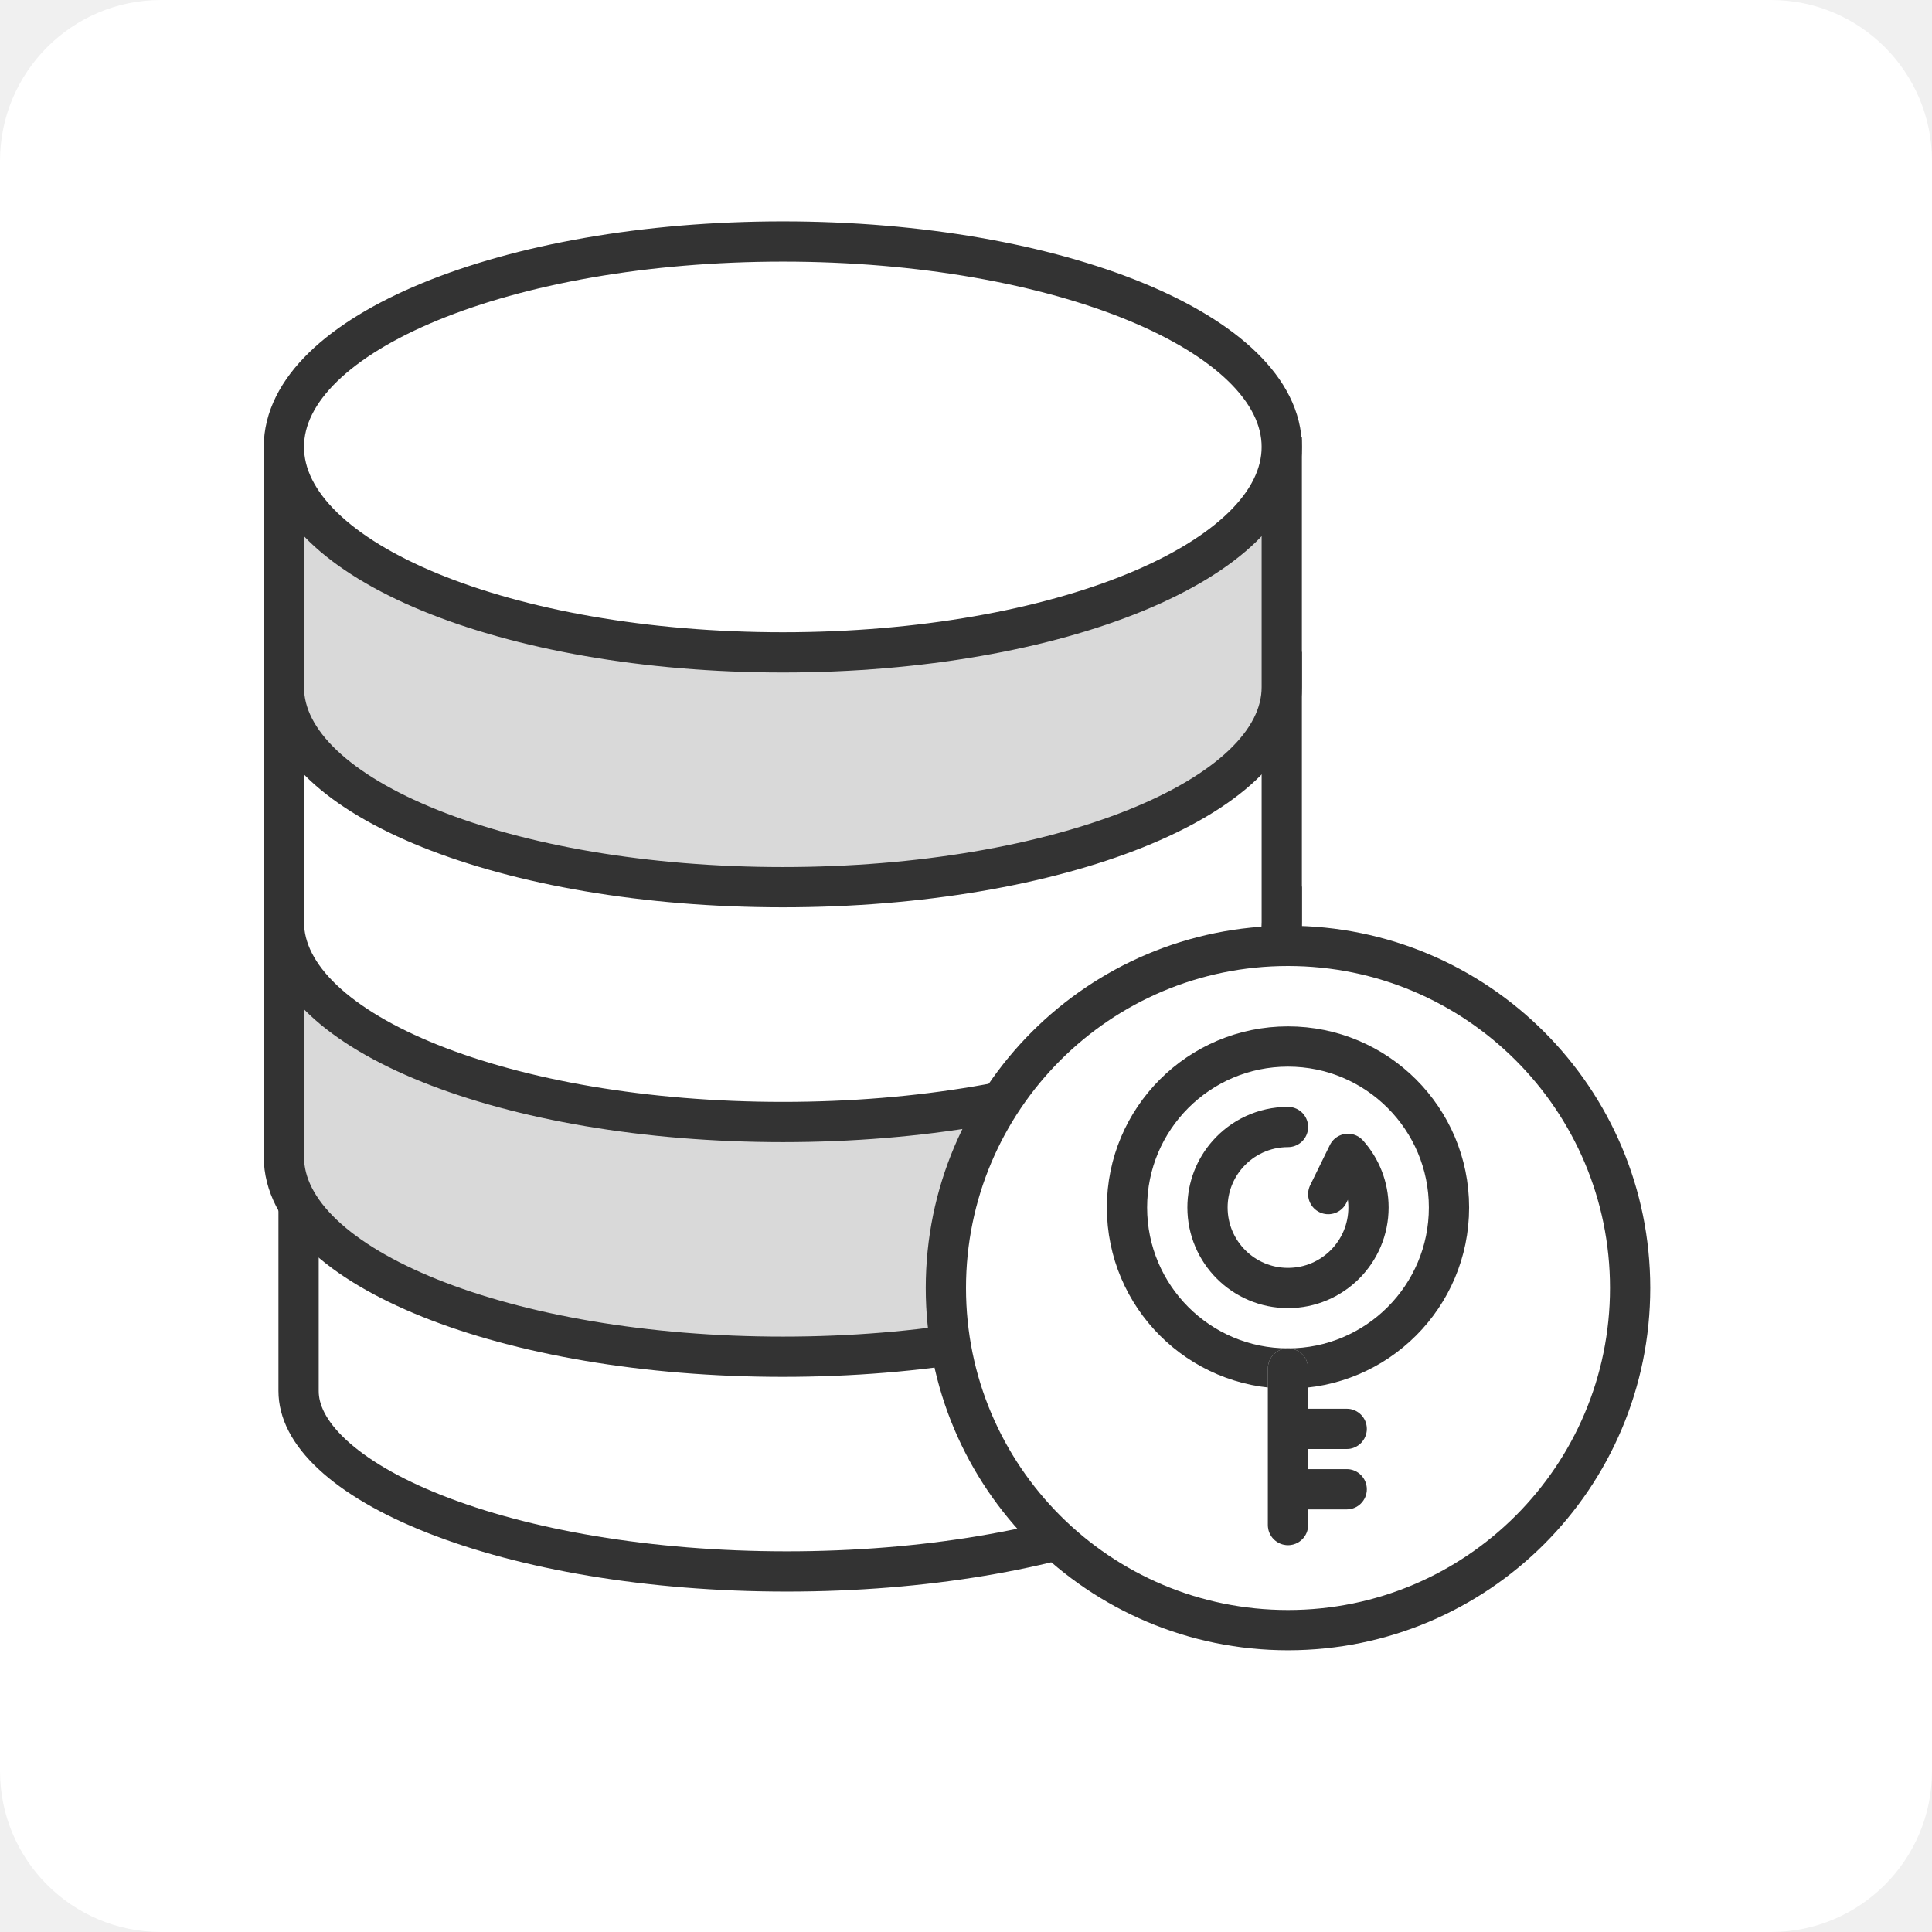
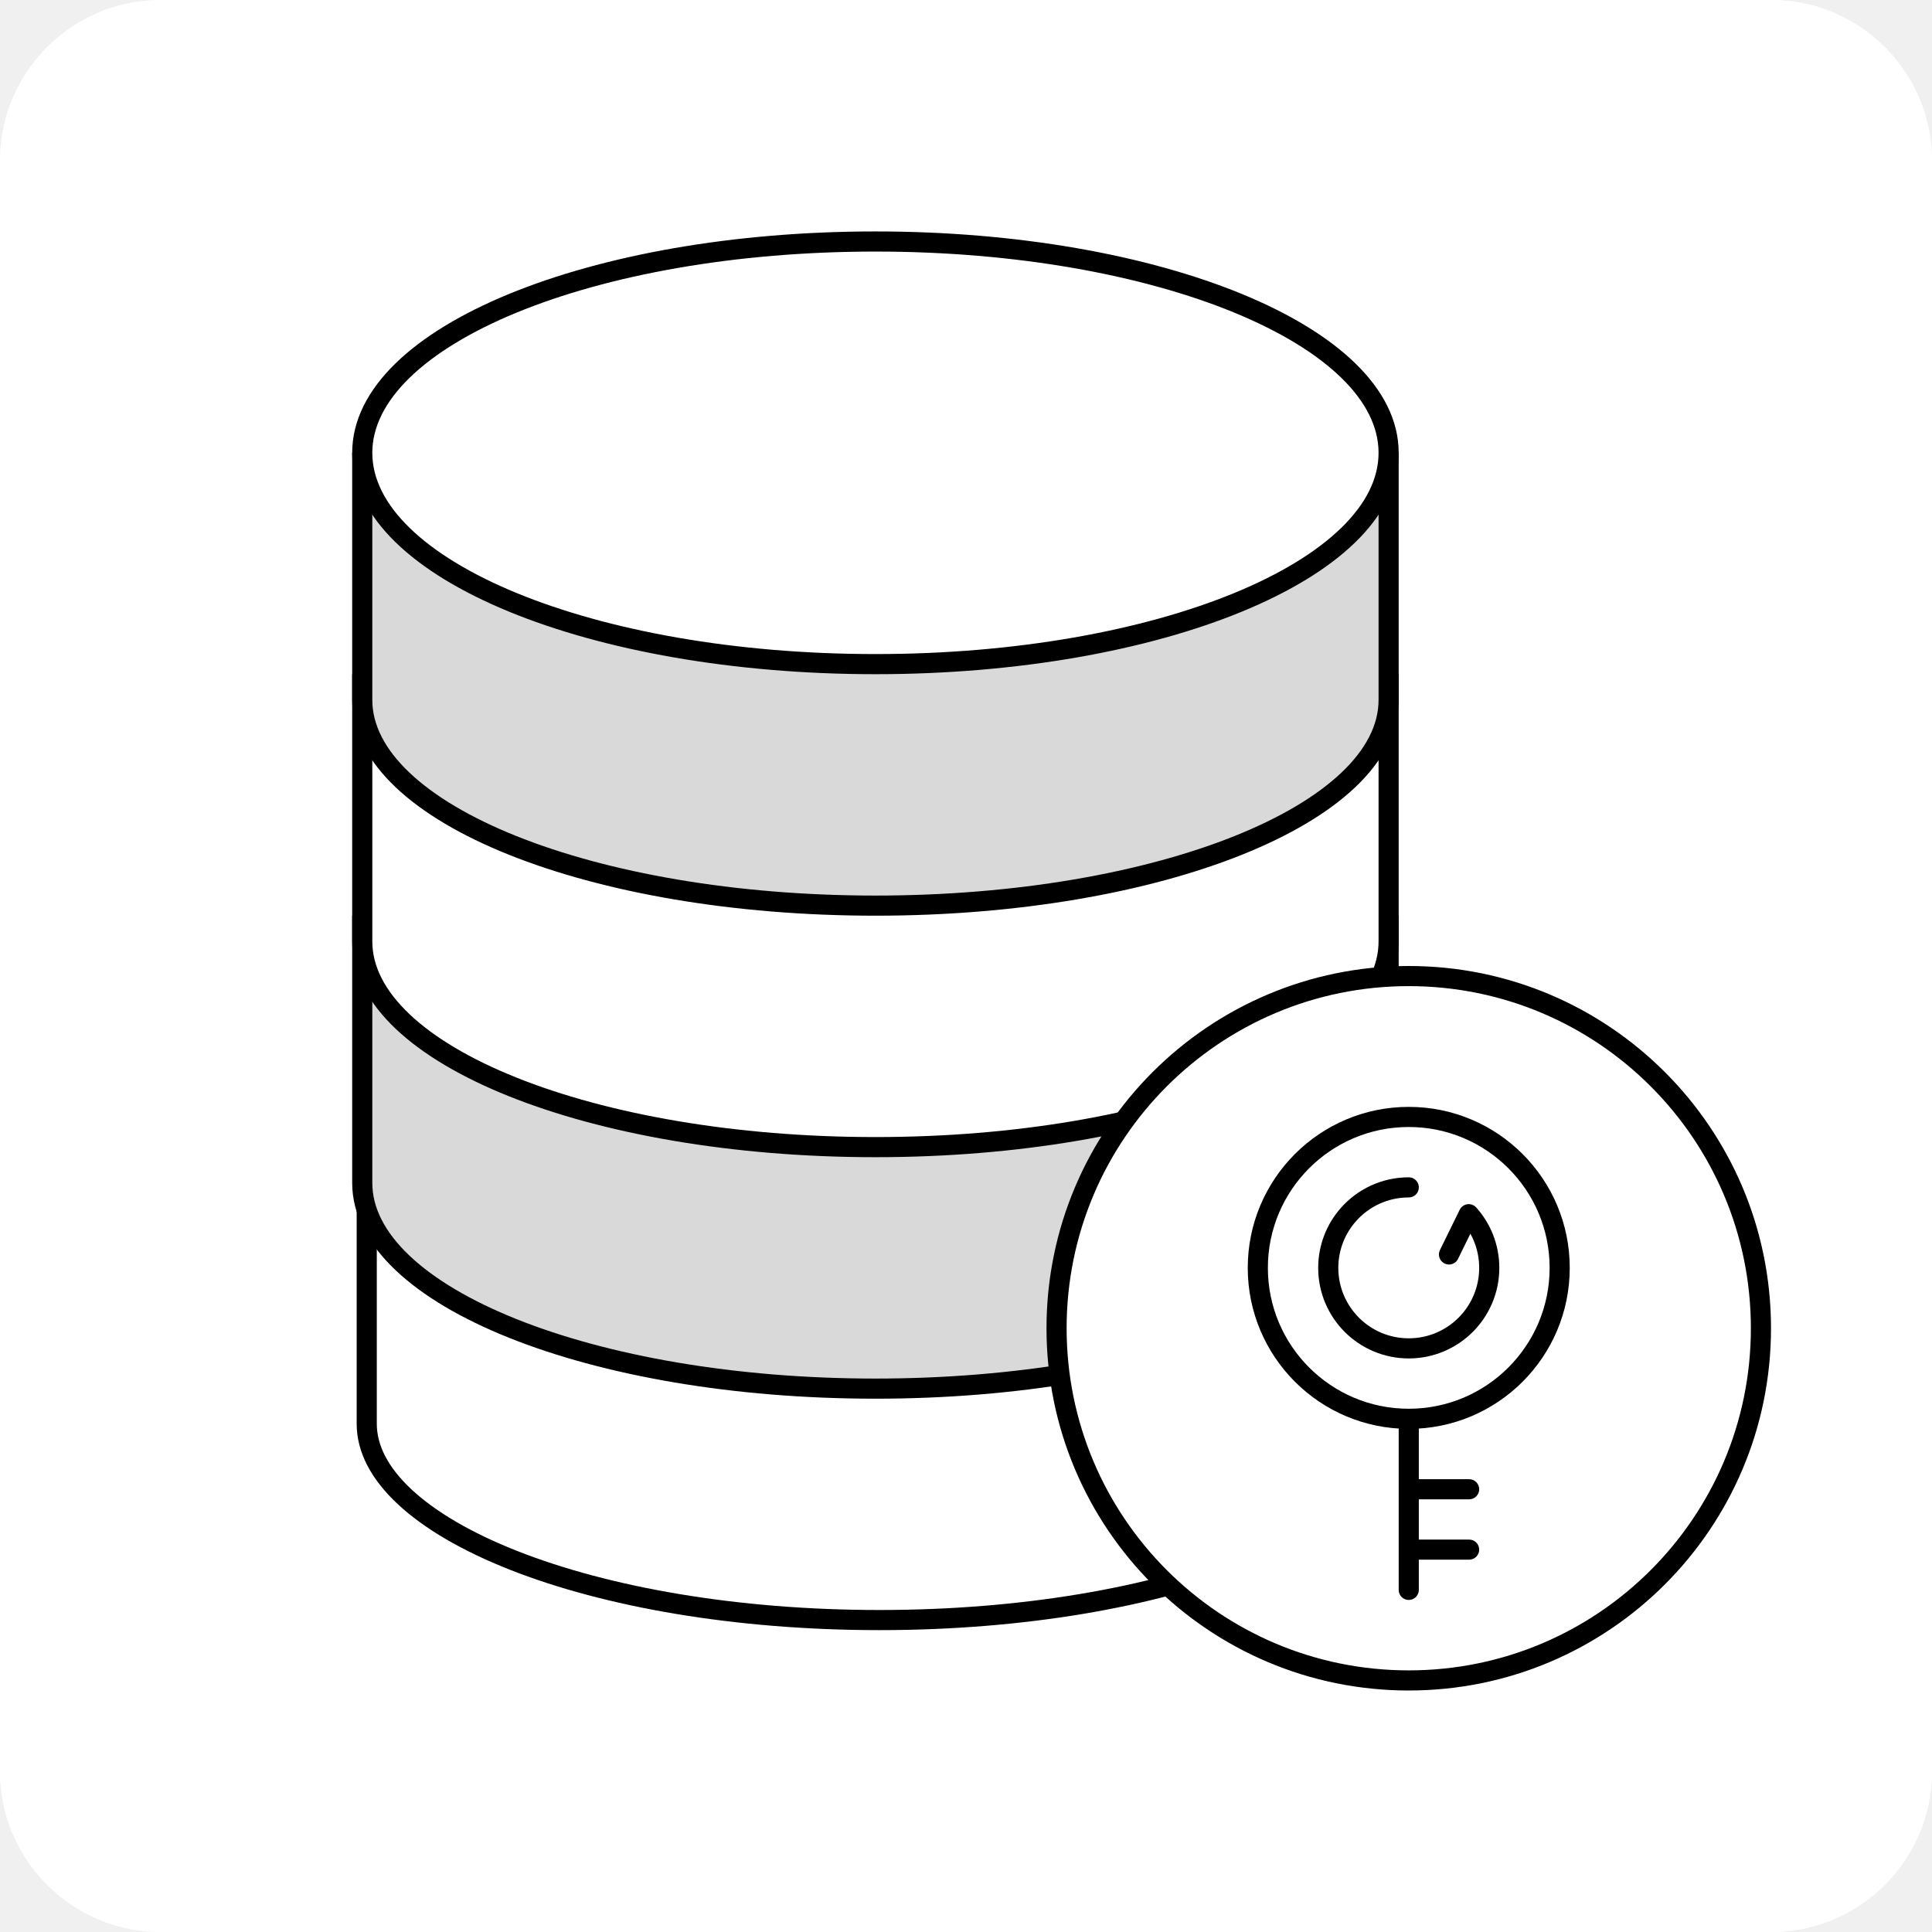
- <svg xmlns="http://www.w3.org/2000/svg" width="48" height="48" viewBox="0 0 48 48" fill="none">
-   <g clip-path="url(#clip0_1169_7761)">
-     <path d="M44 0H4C1.791 0 0 1.791 0 4V44C0 46.209 1.791 48 4 48H44C46.209 48 48 46.209 48 44V4C48 1.791 46.209 0 44 0Z" fill="white" />
-     <path d="M31.674 34.558C31.674 35.062 31.418 35.594 30.841 36.132C30.263 36.671 29.4 37.18 28.292 37.617C26.079 38.491 22.987 39.042 19.546 39.042C16.106 39.042 13.014 38.491 10.801 37.617C9.692 37.18 8.83 36.671 8.252 36.132C7.675 35.594 7.418 35.062 7.418 34.558V28.828H31.674V34.558Z" fill="white" stroke="#333333" />
-     <path d="M19.449 33.708C26.295 33.708 31.845 31.483 31.845 28.739V22.527H7.053V28.739C7.053 31.483 12.603 33.708 19.449 33.708Z" fill="#D9D9D9" stroke="#333333" />
-     <path d="M19.449 27.876C26.295 27.876 31.845 25.651 31.845 22.907V16.695H7.053V22.907C7.053 25.651 12.603 27.876 19.449 27.876Z" fill="white" stroke="#333333" />
-     <path d="M19.449 22.042C26.295 22.042 31.845 19.817 31.845 17.073V11.348H7.053V17.073C7.053 19.817 12.603 22.042 19.449 22.042Z" fill="#D9D9D9" stroke="#333333" />
-     <ellipse cx="19.449" cy="11.104" rx="12.396" ry="5.104" fill="white" stroke="#333333" />
-     <circle cx="32" cy="32" r="8.5" fill="white" stroke="#333333" />
-     <circle cx="4" cy="4" r="4" transform="matrix(-1 0 0 1 35.9998 26)" fill="white" stroke="#333333" />
-     <mask id="path-9-inside-1_1169_7761" fill="white">
-       <path fill-rule="evenodd" clip-rule="evenodd" d="M32 33.5C32.276 33.5 32.5 33.724 32.5 34V35H33.458C33.734 35 33.958 35.224 33.958 35.5C33.958 35.776 33.734 36 33.458 36H32.5V36.5H33.458C33.734 36.5 33.958 36.724 33.958 37C33.958 37.276 33.734 37.5 33.458 37.5H32.5V37.889C32.5 38.165 32.276 38.389 32 38.389C31.724 38.389 31.5 38.165 31.5 37.889V34C31.5 33.724 31.724 33.5 32 33.5Z" />
-     </mask>
-     <path fill-rule="evenodd" clip-rule="evenodd" d="M32 33.5C32.276 33.5 32.5 33.724 32.5 34V35H33.458C33.734 35 33.958 35.224 33.958 35.5C33.958 35.776 33.734 36 33.458 36H32.5V36.5H33.458C33.734 36.5 33.958 36.724 33.958 37C33.958 37.276 33.734 37.5 33.458 37.5H32.5V37.889C32.5 38.165 32.276 38.389 32 38.389C31.724 38.389 31.5 38.165 31.5 37.889V34C31.5 33.724 31.724 33.5 32 33.5Z" fill="#D9D9D9" />
-     <path d="M32.5 35H31.5V36H32.5V35ZM32.5 36V35H31.5V36H32.5ZM32.5 36.5H31.5V37.5H32.5V36.5ZM32.5 37.5V36.5H31.5V37.5H32.5ZM33.5 34C33.5 33.172 32.828 32.5 32 32.5V34.5C31.724 34.5 31.5 34.276 31.5 34H33.5ZM33.5 35V34H31.5V35H33.5ZM33.458 34H32.5V36H33.458V34ZM34.958 35.5C34.958 34.672 34.286 34 33.458 34V36C33.182 36 32.958 35.776 32.958 35.5H34.958ZM33.458 37C34.286 37 34.958 36.328 34.958 35.5H32.958C32.958 35.224 33.182 35 33.458 35V37ZM32.5 37H33.458V35H32.5V37ZM33.5 36.5V36H31.5V36.5H33.5ZM32.5 37.5H33.458V35.5H32.5V37.5ZM33.458 37.5C33.182 37.5 32.958 37.276 32.958 37H34.958C34.958 36.172 34.286 35.5 33.458 35.5V37.5ZM32.958 37C32.958 36.724 33.182 36.5 33.458 36.5V38.5C34.286 38.5 34.958 37.828 34.958 37H32.958ZM33.458 36.5H32.5V38.5H33.458V36.5ZM33.5 37.889V37.5H31.5V37.889H33.5ZM32 39.389C32.828 39.389 33.5 38.717 33.5 37.889H31.5C31.5 37.613 31.724 37.389 32 37.389V39.389ZM30.5 37.889C30.5 38.717 31.171 39.389 32 39.389V37.389C32.276 37.389 32.5 37.613 32.5 37.889H30.5ZM30.5 34V37.889H32.5V34H30.5ZM32 32.5C31.171 32.5 30.5 33.172 30.5 34H32.5C32.5 34.276 32.276 34.5 32 34.5V32.5Z" fill="#333333" mask="url(#path-9-inside-1_1169_7761)" />
-     <path d="M32 28C31.402 28 30.866 28.262 30.5 28.677C30.189 29.03 30 29.493 30 30C30 31.105 30.895 32 32 32C33.104 32 34 31.105 34 30C34 29.488 33.807 29.02 33.49 28.667L33 29.667" stroke="#333333" stroke-linecap="round" stroke-linejoin="round" />
-   </g>
-   <defs>
-     <clipPath id="clip0_1169_7761">
-       <rect width="48" height="48" fill="white" />
-     </clipPath>
-   </defs>
+ <svg xmlns="http://www.w3.org/2000/svg" width="96" height="96" viewBox="0 0 96 96" fill="none">
+   <rect width="96" height="96" rx="8" fill="white" />
+   <rect width="96" height="96" rx="8" fill="white" />
+   <path d="M69.178 70.748C69.178 71.979 68.548 73.204 67.295 74.373C66.042 75.542 64.202 76.618 61.886 77.532C57.257 79.359 50.827 80.5 43.7 80.5C36.573 80.5 30.144 79.359 25.515 77.532C23.199 76.618 21.358 75.542 20.105 74.373C18.853 73.204 18.223 71.979 18.223 70.748V58.432H69.178V70.748Z" fill="white" stroke="#000" />
+   <path d="M43.5 69C57.583 69 69 64.423 69 58.778V46H18V58.778C18 64.423 29.417 69 43.5 69Z" fill="#D9D9D9" stroke="#000" />
+   <path d="M43.5 57C57.583 57 69 52.423 69 46.778V34H18V46.778C18 52.423 29.417 57 43.5 57Z" fill="white" stroke="#000" />
+   <path d="M43.5 45C57.583 45 69 40.423 69 34.778V23H18V34.778C18 40.423 29.417 45 43.5 45Z" fill="#D9D9D9" stroke="#000" />
+   <ellipse cx="43.5" cy="22.5" rx="25.5" ry="10.5" fill="white" stroke="#000" />
+   <circle cx="70" cy="66" r="17.5" fill="white" stroke="#000" />
+   <circle cx="8" cy="8" r="7.5" transform="matrix(-1 0 0 1 78 55)" fill="white" stroke="#000" />
+   <path d="M70 71V79" stroke="#000" stroke-linecap="round" />
+   <path d="M73 74.5C73.276 74.5 73.5 74.276 73.5 74C73.5 73.724 73.276 73.5 73 73.5V74.5ZM70 74.5H73V73.5H70V74.5Z" fill="#000" />
+   <path d="M73 77.5C73.276 77.5 73.5 77.276 73.5 77C73.5 76.724 73.276 76.5 73 76.5V77.5ZM70 77.5H73V76.5H70V77.5Z" fill="#000" />
+   <path d="M70 59C68.805 59 67.733 59.524 67 60.354C66.378 61.059 66 61.986 66 63C66 65.209 67.791 67 70 67C72.209 67 74 65.209 74 63C74 61.975 73.615 61.041 72.981 60.333L72 62.333" stroke="#000" stroke-linecap="round" stroke-linejoin="round" />
</svg>
